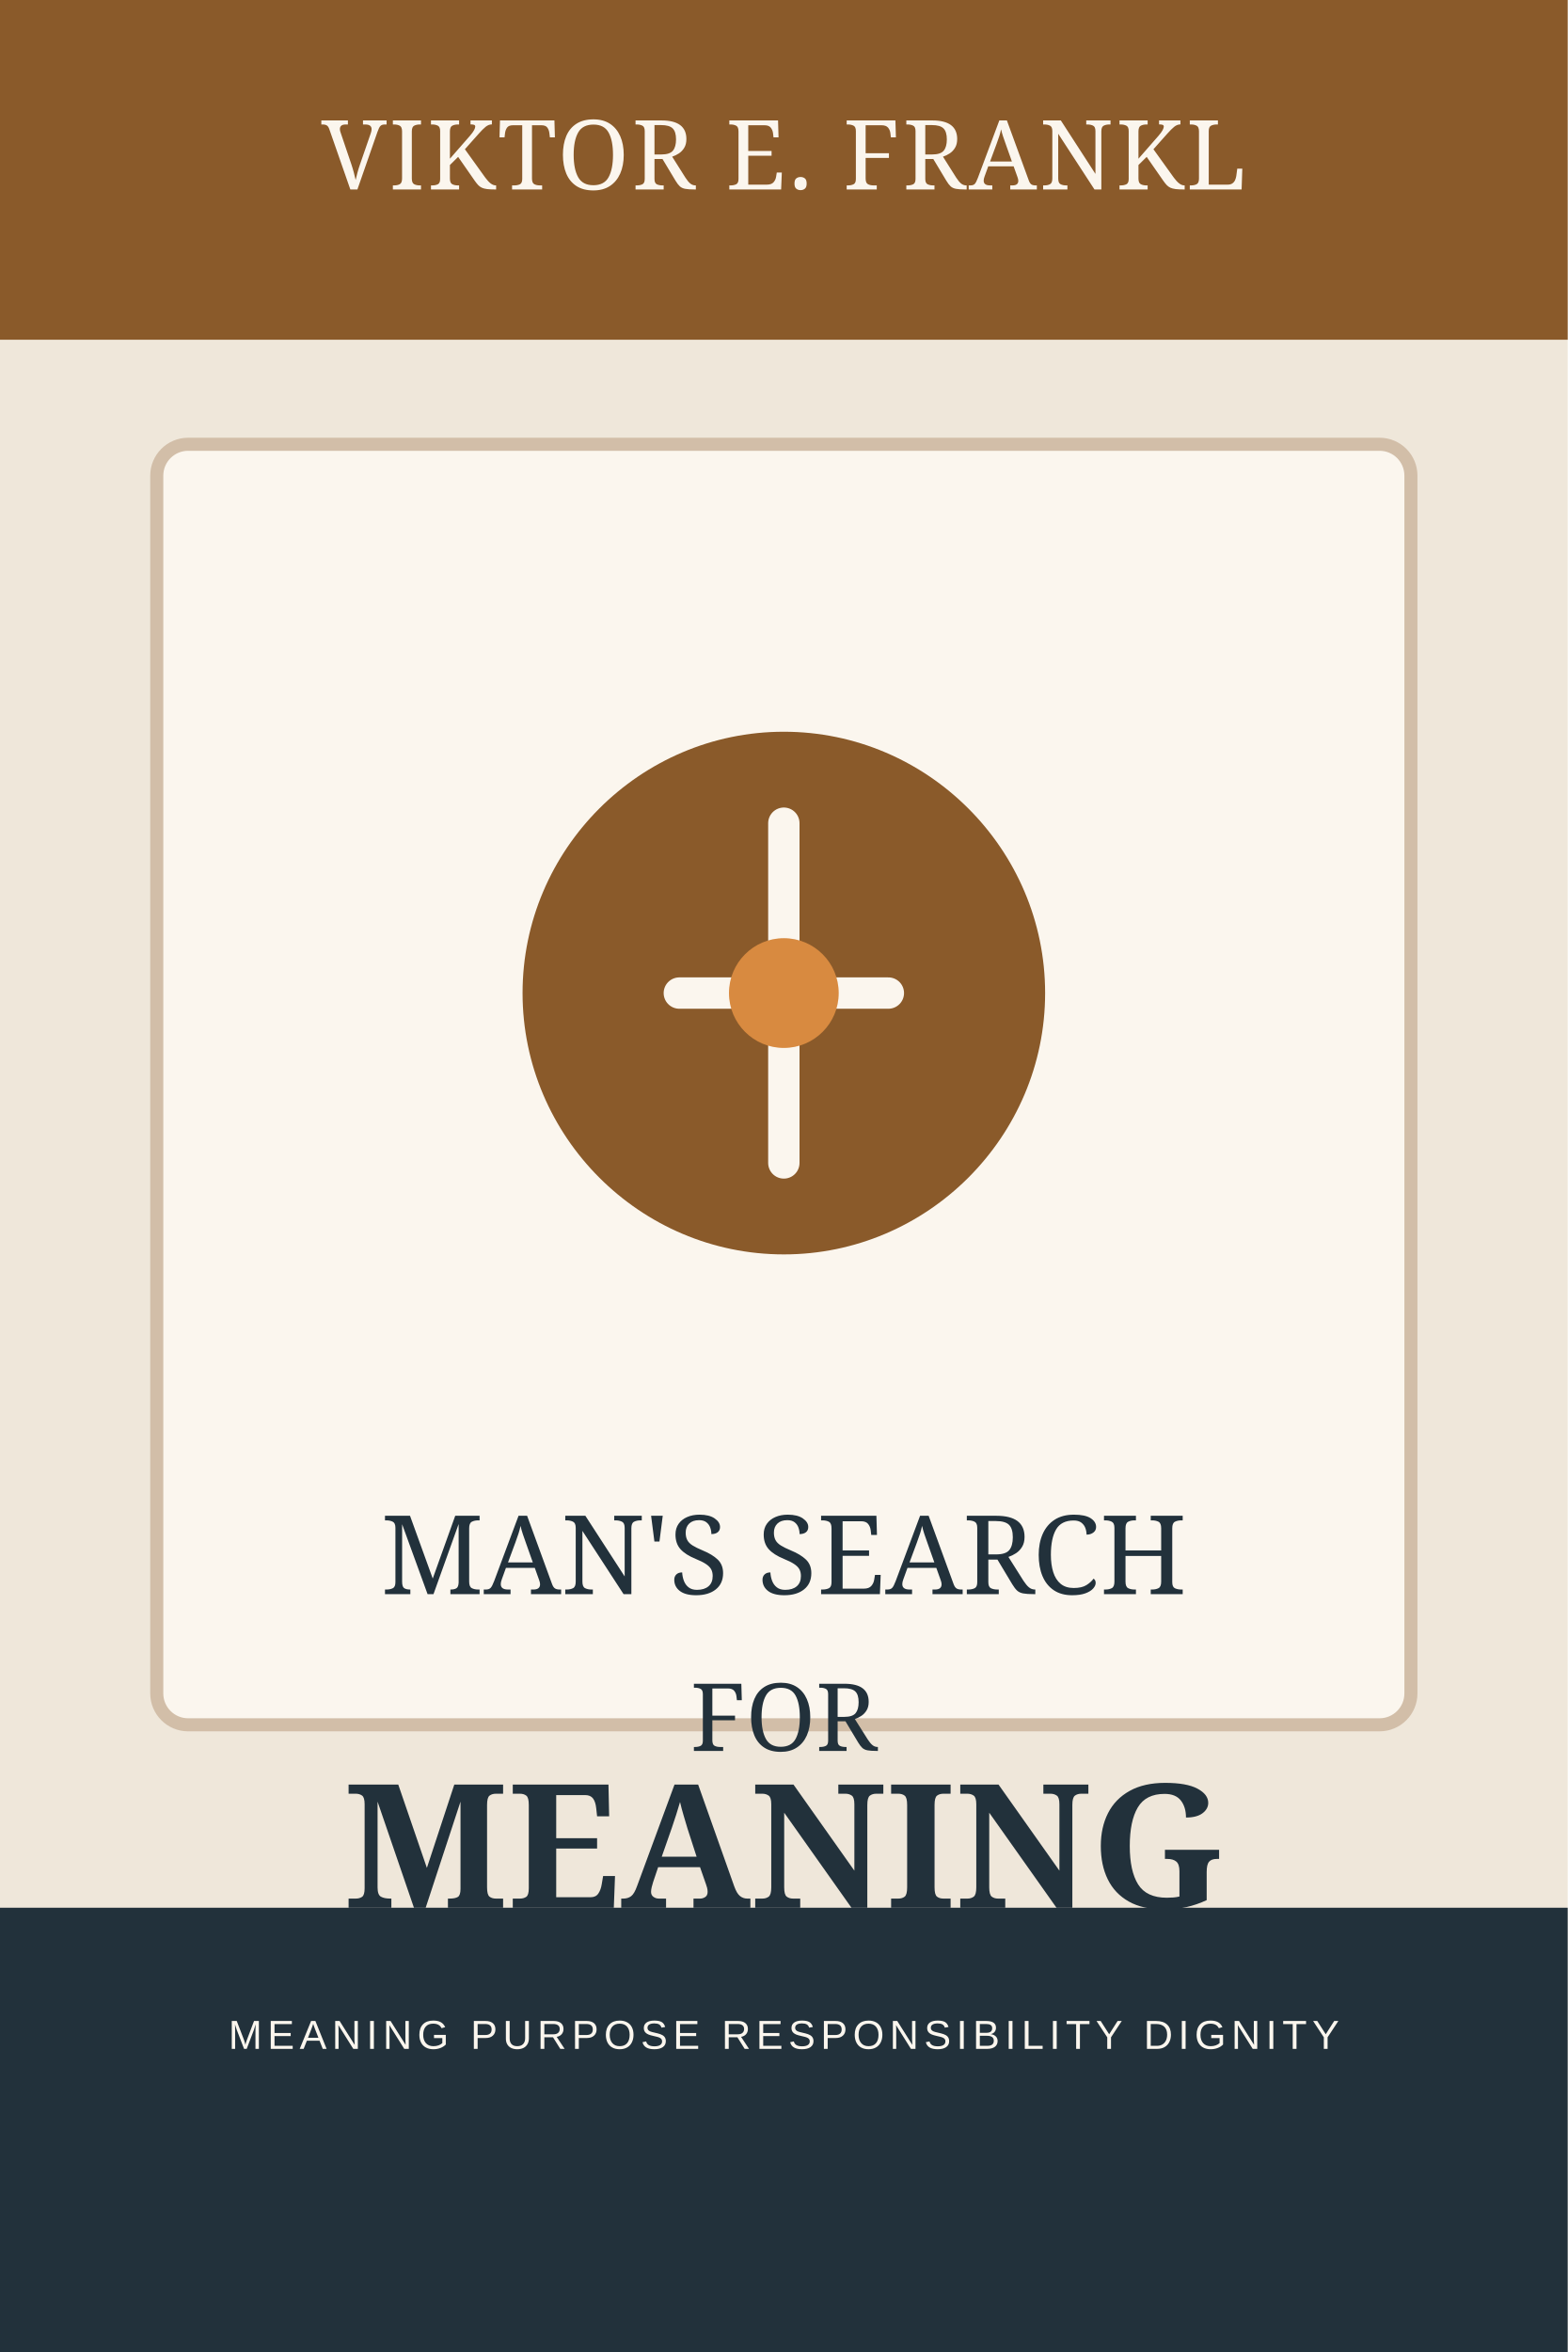
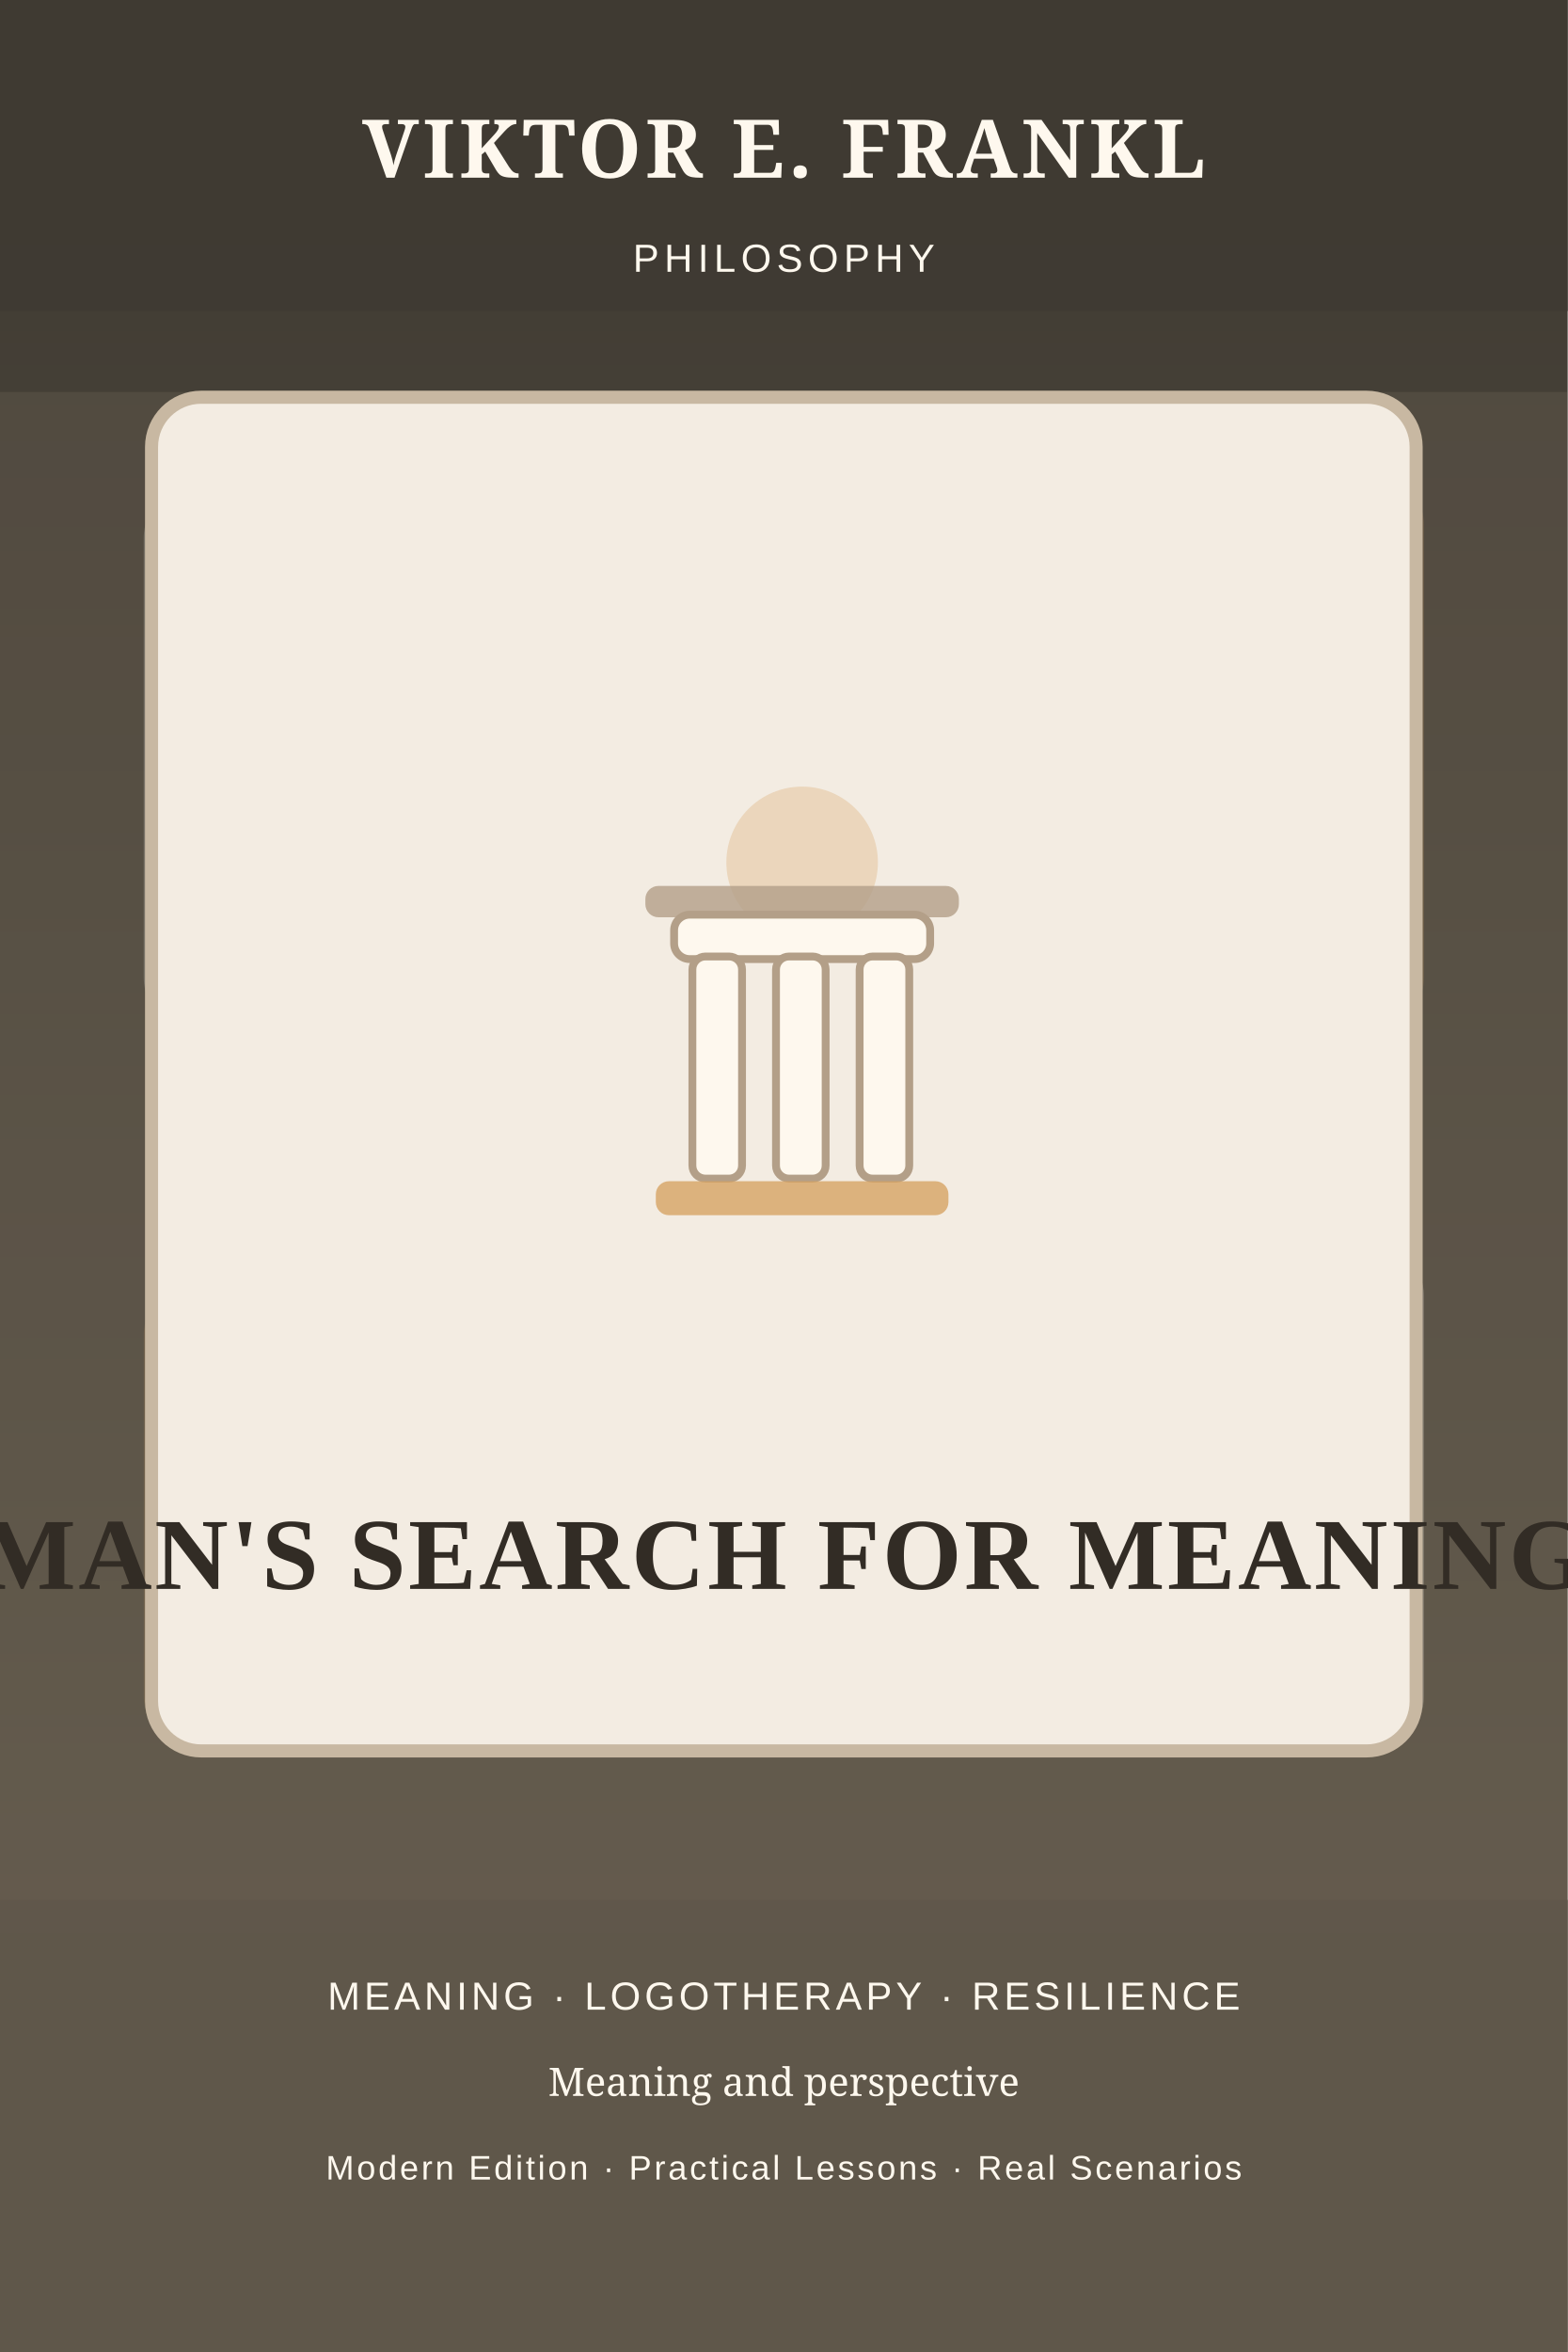
- <svg xmlns="http://www.w3.org/2000/svg" width="1200" height="1800" viewBox="0 0 1200 1800" fill="none">
-   <rect width="1200" height="1800" fill="#EFE7DA" />
-   <rect width="1200" height="260" fill="#8A5A2A" />
-   <rect y="1460" width="1200" height="340" fill="#22313B" />
-   <rect x="120" y="340" width="960" height="980" rx="24" fill="#FBF6EE" stroke="#D2BEA8" stroke-width="10" />
-   <path d="M600 560C710 560 800 650 800 760C800 870 710 960 600 960C490 960 400 870 400 760C400 650 490 560 600 560Z" fill="#8A5A2A" />
-   <path d="M600 630V890" stroke="#FBF6EE" stroke-width="24" stroke-linecap="round" />
-   <path d="M520 760H680" stroke="#FBF6EE" stroke-width="24" stroke-linecap="round" />
-   <circle cx="600" cy="760" r="42" fill="#D88A40" />
-   <text x="600" y="145" text-anchor="middle" fill="#FBF6EE" font-family="Georgia, serif" font-size="74" letter-spacing="2">VIKTOR E. FRANKL</text>
-   <text x="600" y="1220" text-anchor="middle" fill="#22313B" font-family="Georgia, serif" font-size="84">MAN'S SEARCH</text>
-   <text x="600" y="1340" text-anchor="middle" fill="#22313B" font-family="Georgia, serif" font-size="72">FOR</text>
-   <text x="600" y="1460" text-anchor="middle" fill="#22313B" font-family="Georgia, serif" font-size="132" font-weight="700">MEANING</text>
-   <text x="600" y="1568" text-anchor="middle" fill="#FBF6EE" font-family="Arial, sans-serif" font-size="31" letter-spacing="4">MEANING  PURPOSE  RESPONSIBILITY  DIGNITY</text>
+ <svg xmlns="http://www.w3.org/2000/svg" width="1200" height="1800" viewBox="0 0 1200 1800" fill="none" role="img" aria-labelledby="title desc">
+   <defs>
+     <linearGradient id="g1972692458" x1="0" y1="0" x2="0" y2="1800" gradientUnits="userSpaceOnUse">
+       <stop offset="0%" stop-color="#3F3A32" />
+       <stop offset="100%" stop-color="#5F574A" />
+     </linearGradient>
+   </defs>
+   <rect width="1200" height="1800" fill="url(#g1972692458)" />
+   <rect x="0" y="300" width="1200" height="1180" fill="#B39F88" opacity="0.12" />
+   <rect x="110" y="370" width="420" height="420" rx="42" fill="#FEF8EE" opacity="0.2" />
+   <rect x="670" y="360" width="420" height="430" rx="42" fill="#D6A160" opacity="0.16" />
+   <rect x="110" y="980" width="420" height="360" rx="42" fill="#D6A160" opacity="0.15" />
+   <rect x="670" y="950" width="420" height="390" rx="42" fill="#FEF8EE" opacity="0.2" />
+   <rect x="116" y="304" width="968" height="1036" rx="38" fill="#F3ECE2" stroke="#C8B8A2" stroke-width="10" />
+   <g transform="translate(424 548)">
+     <circle cx="190" cy="112" r="58" fill="#D6A160" opacity="0.3" />
+     <rect x="70" y="130" width="240" height="24" rx="10" fill="#B39F88" opacity="0.8" />
+     <rect x="92" y="152" width="196" height="34" rx="12" fill="#FEF8EE" stroke="#B39F88" stroke-width="6" />
+     <g fill="#FEF8EE" stroke="#B39F88" stroke-width="6">
+       <rect x="106" y="184" width="38" height="170" rx="10" />
+       <rect x="170" y="184" width="38" height="170" rx="10" />
+       <rect x="234" y="184" width="38" height="170" rx="10" />
+     </g>
+     <rect x="78" y="356" width="224" height="26" rx="10" fill="#D6A160" opacity="0.78" />
+   </g>
+   <rect x="0" y="0" width="1200" height="238" fill="#3F3A32" opacity="0.93" />
+   <rect x="0" y="1454" width="1200" height="346" fill="#5F574A" opacity="0.95" />
+   <text x="600" y="136" text-anchor="middle" fill="#FEF8EE" font-family="Georgia, serif" font-size="62" font-weight="700" letter-spacing="3">VIKTOR E. FRANKL</text>
+   <text x="600" y="208" text-anchor="middle" fill="#FEF8EE" font-family="'Trebuchet MS', Arial, sans-serif" font-size="30" letter-spacing="4">PHILOSOPHY</text>
+   <text x="600" y="1216" text-anchor="middle" fill="#322C25" font-family="Georgia, 'Times New Roman', serif" font-size="78" font-weight="700" letter-spacing="2">MAN'S SEARCH FOR MEANING</text>
+   <text x="600" y="1538" text-anchor="middle" fill="#FEF8EE" font-family="'Trebuchet MS', Arial, sans-serif" font-size="30" letter-spacing="3">MEANING  ·  LOGOTHERAPY  ·  RESILIENCE</text>
+   <text x="600" y="1604" text-anchor="middle" fill="#FEF8EE" font-family="Georgia, serif" font-size="30">Meaning and perspective</text>
+   <text x="600" y="1668" text-anchor="middle" fill="#FEF8EE" font-family="'Trebuchet MS', Arial, sans-serif" font-size="26" letter-spacing="2">Modern Edition · Practical Lessons · Real Scenarios</text>
</svg>
